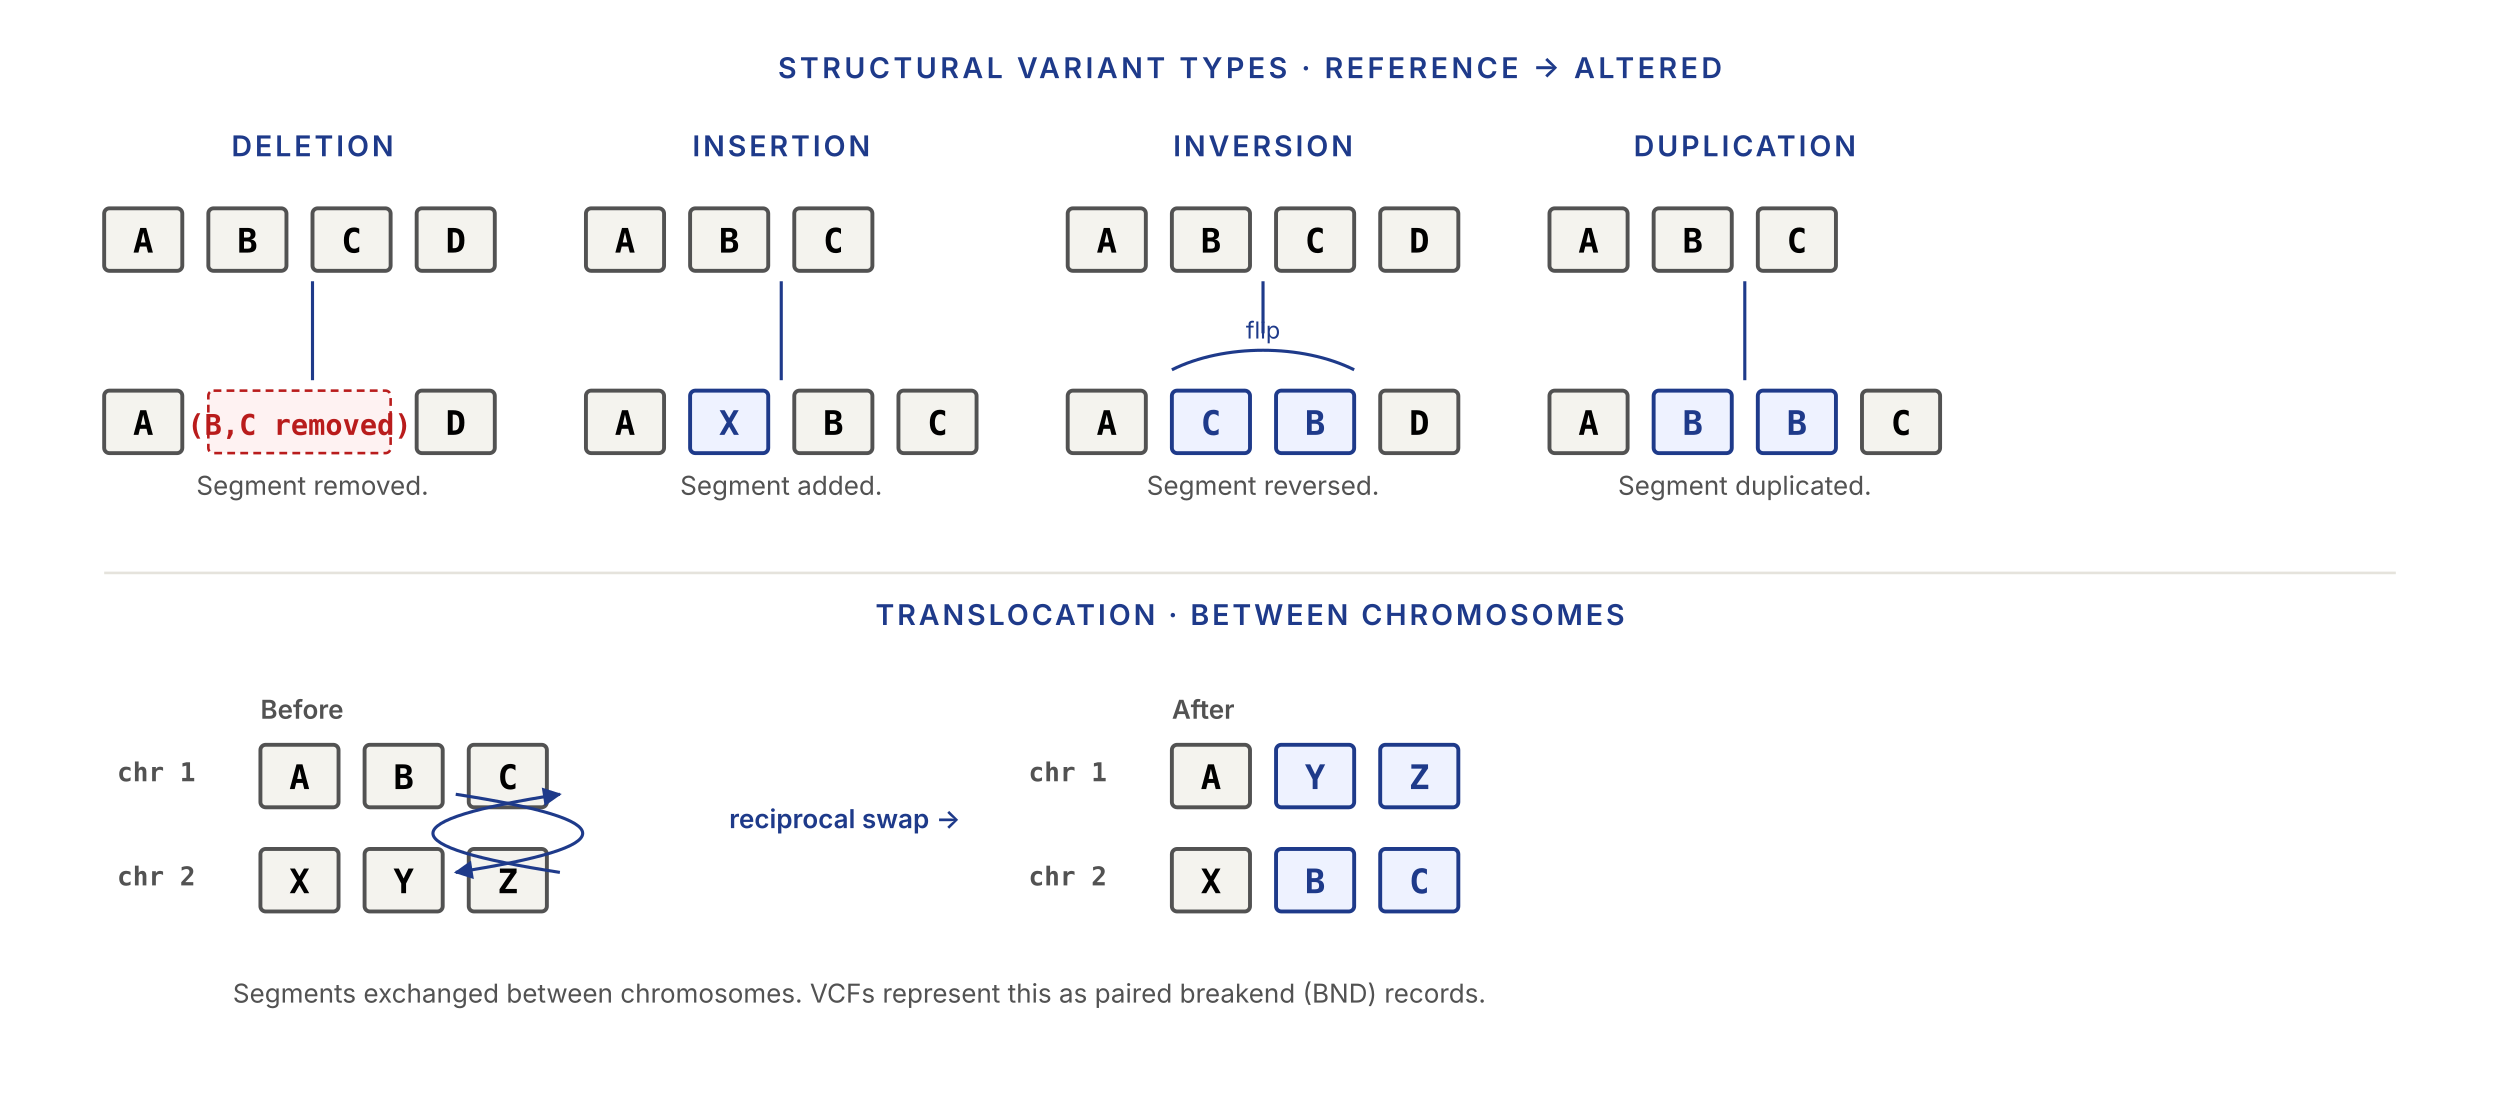
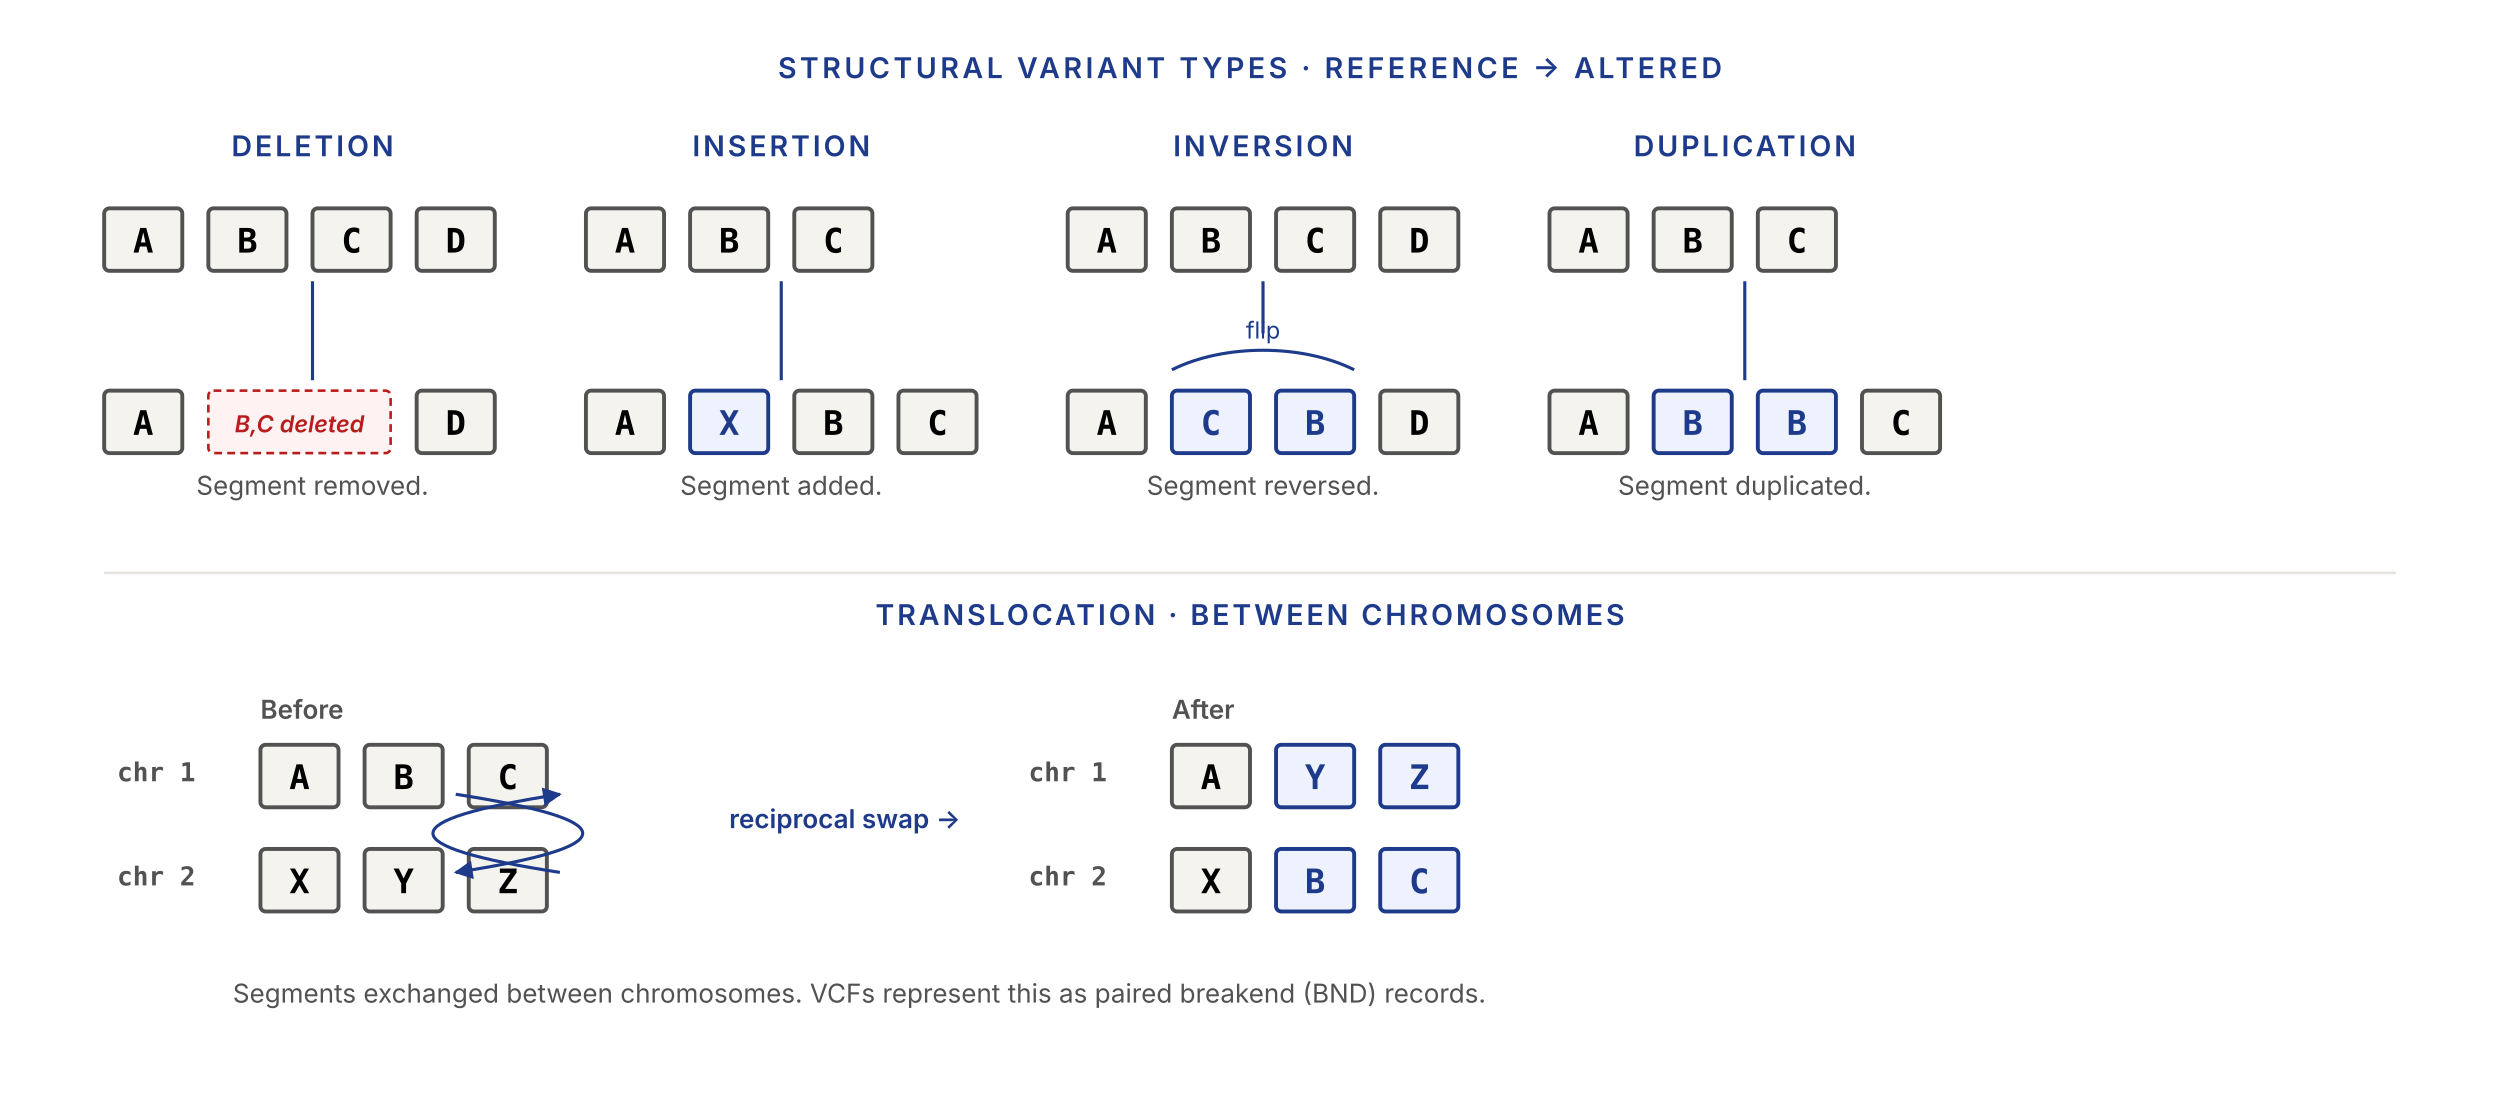
<svg xmlns="http://www.w3.org/2000/svg" viewBox="0 0 960 420" role="img" aria-labelledby="t d">
  <text x="480" y="30" text-anchor="middle" font-family="Inter, sans-serif" font-size="11" font-weight="600" fill="#1e3a8a" letter-spacing="0.12em">STRUCTURAL VARIANT TYPES · REFERENCE → ALTERED</text>
  <g transform="translate(30 60)">
    <text x="90" y="0" text-anchor="middle" font-family="Inter, sans-serif" font-size="11" font-weight="600" fill="#1e3a8a" letter-spacing="0.1em">DELETION</text>
    <g font-family="JetBrains Mono, monospace" font-size="13" font-weight="600" text-anchor="middle">
      <rect x="10" y="20" width="30" height="24" rx="2" fill="#f4f3ee" stroke="#525252" stroke-width="1.5" />
      <text x="25" y="37">A</text>
      <rect x="50" y="20" width="30" height="24" rx="2" fill="#f4f3ee" stroke="#525252" stroke-width="1.5" />
      <text x="65" y="37">B</text>
      <rect x="90" y="20" width="30" height="24" rx="2" fill="#f4f3ee" stroke="#525252" stroke-width="1.5" />
      <text x="105" y="37">C</text>
      <rect x="130" y="20" width="30" height="24" rx="2" fill="#f4f3ee" stroke="#525252" stroke-width="1.5" />
      <text x="145" y="37">D</text>
    </g>
    <g font-family="JetBrains Mono, monospace" font-size="13" font-weight="600" text-anchor="middle">
      <rect x="10" y="90" width="30" height="24" rx="2" fill="#f4f3ee" stroke="#525252" stroke-width="1.5" />
      <text x="25" y="107">A</text>
      <rect x="130" y="90" width="30" height="24" rx="2" fill="#f4f3ee" stroke="#525252" stroke-width="1.5" />
      <text x="145" y="107">D</text>
      <rect x="50" y="90" width="70" height="24" rx="2" fill="#fef2f2" stroke="#b91c1c" stroke-width="1" stroke-dasharray="3 2" />
-       <text x="85" y="107" fill="#b91c1c" font-size="11">(B,C removed)</text>
+       <text x="85" y="106" fill="#b91c1c" font-size="9" font-family="Inter, sans-serif" font-style="italic">B,C deleted</text>
    </g>
    <line x1="90" y1="48" x2="90" y2="86" stroke="#1e3a8a" stroke-width="1.2" />
    <text x="90" y="130" text-anchor="middle" font-family="Inter, sans-serif" font-size="10" fill="#525252">Segment removed.</text>
  </g>
  <g transform="translate(215 60)">
    <text x="85" y="0" text-anchor="middle" font-family="Inter, sans-serif" font-size="11" font-weight="600" fill="#1e3a8a" letter-spacing="0.1em">INSERTION</text>
    <g font-family="JetBrains Mono, monospace" font-size="13" font-weight="600" text-anchor="middle">
      <rect x="10" y="20" width="30" height="24" rx="2" fill="#f4f3ee" stroke="#525252" stroke-width="1.5" />
      <text x="25" y="37">A</text>
      <rect x="50" y="20" width="30" height="24" rx="2" fill="#f4f3ee" stroke="#525252" stroke-width="1.5" />
      <text x="65" y="37">B</text>
      <rect x="90" y="20" width="30" height="24" rx="2" fill="#f4f3ee" stroke="#525252" stroke-width="1.5" />
      <text x="105" y="37">C</text>
    </g>
    <g font-family="JetBrains Mono, monospace" font-size="13" font-weight="600" text-anchor="middle">
      <rect x="10" y="90" width="30" height="24" rx="2" fill="#f4f3ee" stroke="#525252" stroke-width="1.5" />
      <text x="25" y="107">A</text>
      <rect x="50" y="90" width="30" height="24" rx="2" fill="#eef2ff" stroke="#1e3a8a" stroke-width="1.5" />
      <text x="65" y="107" fill="#1e3a8a">X</text>
      <rect x="90" y="90" width="30" height="24" rx="2" fill="#f4f3ee" stroke="#525252" stroke-width="1.5" />
      <text x="105" y="107">B</text>
      <rect x="130" y="90" width="30" height="24" rx="2" fill="#f4f3ee" stroke="#525252" stroke-width="1.5" />
      <text x="145" y="107">C</text>
    </g>
    <line x1="85" y1="48" x2="85" y2="86" stroke="#1e3a8a" stroke-width="1.2" />
    <text x="85" y="130" text-anchor="middle" font-family="Inter, sans-serif" font-size="10" fill="#525252">Segment added.</text>
  </g>
  <g transform="translate(400 60)">
    <text x="85" y="0" text-anchor="middle" font-family="Inter, sans-serif" font-size="11" font-weight="600" fill="#1e3a8a" letter-spacing="0.1em">INVERSION</text>
    <g font-family="JetBrains Mono, monospace" font-size="13" font-weight="600" text-anchor="middle">
      <rect x="10" y="20" width="30" height="24" rx="2" fill="#f4f3ee" stroke="#525252" stroke-width="1.5" />
      <text x="25" y="37">A</text>
      <rect x="50" y="20" width="30" height="24" rx="2" fill="#f4f3ee" stroke="#525252" stroke-width="1.5" />
      <text x="65" y="37">B</text>
      <rect x="90" y="20" width="30" height="24" rx="2" fill="#f4f3ee" stroke="#525252" stroke-width="1.5" />
      <text x="105" y="37">C</text>
      <rect x="130" y="20" width="30" height="24" rx="2" fill="#f4f3ee" stroke="#525252" stroke-width="1.5" />
      <text x="145" y="37">D</text>
    </g>
    <g font-family="JetBrains Mono, monospace" font-size="13" font-weight="600" text-anchor="middle">
      <rect x="10" y="90" width="30" height="24" rx="2" fill="#f4f3ee" stroke="#525252" stroke-width="1.5" />
      <text x="25" y="107">A</text>
      <rect x="50" y="90" width="30" height="24" rx="2" fill="#eef2ff" stroke="#1e3a8a" stroke-width="1.5" />
      <text x="65" y="107" fill="#1e3a8a">C</text>
      <rect x="90" y="90" width="30" height="24" rx="2" fill="#eef2ff" stroke="#1e3a8a" stroke-width="1.5" />
      <text x="105" y="107" fill="#1e3a8a">B</text>
      <rect x="130" y="90" width="30" height="24" rx="2" fill="#f4f3ee" stroke="#525252" stroke-width="1.5" />
      <text x="145" y="107">D</text>
    </g>
    <path d="M 50 82 C 70 72, 100 72, 120 82" fill="none" stroke="#1e3a8a" stroke-width="1.2" />
    <text x="85" y="70" text-anchor="middle" font-family="Inter, sans-serif" font-size="9" fill="#1e3a8a">flip</text>
    <line x1="85" y1="48" x2="85" y2="68" stroke="#1e3a8a" stroke-width="1.2" />
    <text x="85" y="130" text-anchor="middle" font-family="Inter, sans-serif" font-size="10" fill="#525252">Segment reversed.</text>
  </g>
  <g transform="translate(585 60)">
    <text x="85" y="0" text-anchor="middle" font-family="Inter, sans-serif" font-size="11" font-weight="600" fill="#1e3a8a" letter-spacing="0.1em">DUPLICATION</text>
    <g font-family="JetBrains Mono, monospace" font-size="13" font-weight="600" text-anchor="middle">
      <rect x="10" y="20" width="30" height="24" rx="2" fill="#f4f3ee" stroke="#525252" stroke-width="1.5" />
      <text x="25" y="37">A</text>
      <rect x="50" y="20" width="30" height="24" rx="2" fill="#f4f3ee" stroke="#525252" stroke-width="1.5" />
      <text x="65" y="37">B</text>
      <rect x="90" y="20" width="30" height="24" rx="2" fill="#f4f3ee" stroke="#525252" stroke-width="1.5" />
      <text x="105" y="37">C</text>
    </g>
    <g font-family="JetBrains Mono, monospace" font-size="13" font-weight="600" text-anchor="middle">
      <rect x="10" y="90" width="30" height="24" rx="2" fill="#f4f3ee" stroke="#525252" stroke-width="1.5" />
      <text x="25" y="107">A</text>
      <rect x="50" y="90" width="30" height="24" rx="2" fill="#eef2ff" stroke="#1e3a8a" stroke-width="1.5" />
      <text x="65" y="107" fill="#1e3a8a">B</text>
      <rect x="90" y="90" width="30" height="24" rx="2" fill="#eef2ff" stroke="#1e3a8a" stroke-width="1.5" />
      <text x="105" y="107" fill="#1e3a8a">B</text>
      <rect x="130" y="90" width="30" height="24" rx="2" fill="#f4f3ee" stroke="#525252" stroke-width="1.5" />
      <text x="145" y="107">C</text>
    </g>
    <line x1="85" y1="48" x2="85" y2="86" stroke="#1e3a8a" stroke-width="1.2" />
    <text x="85" y="130" text-anchor="middle" font-family="Inter, sans-serif" font-size="10" fill="#525252">Segment duplicated.</text>
  </g>
  <line x1="40" y1="220" x2="920" y2="220" stroke="#e5e3dc" stroke-width="1" />
  <g transform="translate(40 240)">
    <text x="440" y="0" text-anchor="middle" font-family="Inter, sans-serif" font-size="11" font-weight="600" fill="#1e3a8a" letter-spacing="0.1em">TRANSLOCATION · BETWEEN CHROMOSOMES</text>
    <text x="60" y="36" font-family="Inter, sans-serif" font-size="10" font-weight="600" fill="#525252">Before</text>
    <g font-family="JetBrains Mono, monospace" font-size="13" font-weight="600" text-anchor="middle">
      <text x="20" y="60" fill="#525252" font-size="10">chr 1</text>
      <rect x="60" y="46" width="30" height="24" rx="2" fill="#f4f3ee" stroke="#525252" stroke-width="1.5" />
      <text x="75" y="63">A</text>
      <rect x="100" y="46" width="30" height="24" rx="2" fill="#f4f3ee" stroke="#525252" stroke-width="1.5" />
      <text x="115" y="63">B</text>
      <rect x="140" y="46" width="30" height="24" rx="2" fill="#f4f3ee" stroke="#525252" stroke-width="1.5" />
      <text x="155" y="63">C</text>
      <text x="20" y="100" fill="#525252" font-size="10">chr 2</text>
      <rect x="60" y="86" width="30" height="24" rx="2" fill="#f4f3ee" stroke="#525252" stroke-width="1.5" />
      <text x="75" y="103">X</text>
      <rect x="100" y="86" width="30" height="24" rx="2" fill="#f4f3ee" stroke="#525252" stroke-width="1.5" />
      <text x="115" y="103">Y</text>
      <rect x="140" y="86" width="30" height="24" rx="2" fill="#f4f3ee" stroke="#525252" stroke-width="1.5" />
      <text x="155" y="103">Z</text>
    </g>
    <g stroke="#1e3a8a" stroke-width="1.2" fill="none">
      <path d="M 135 65 C 200 75, 200 85, 135 95" marker-end="url(#arr-acc-08)" />
      <path d="M 135 95 C 70 85, 70 75, 135 65" marker-end="url(#arr-acc-08)" transform="translate(40 0)" />
    </g>
    <text x="240" y="78" font-family="Inter, sans-serif" font-size="10" font-weight="600" fill="#1e3a8a">reciprocal swap →</text>
    <text x="410" y="36" font-family="Inter, sans-serif" font-size="10" font-weight="600" fill="#525252">After</text>
    <g font-family="JetBrains Mono, monospace" font-size="13" font-weight="600" text-anchor="middle">
      <text x="370" y="60" fill="#525252" font-size="10">chr 1</text>
      <rect x="410" y="46" width="30" height="24" rx="2" fill="#f4f3ee" stroke="#525252" stroke-width="1.5" />
      <text x="425" y="63">A</text>
      <rect x="450" y="46" width="30" height="24" rx="2" fill="#eef2ff" stroke="#1e3a8a" stroke-width="1.5" />
      <text x="465" y="63" fill="#1e3a8a">Y</text>
      <rect x="490" y="46" width="30" height="24" rx="2" fill="#eef2ff" stroke="#1e3a8a" stroke-width="1.5" />
      <text x="505" y="63" fill="#1e3a8a">Z</text>
      <text x="370" y="100" fill="#525252" font-size="10">chr 2</text>
      <rect x="410" y="86" width="30" height="24" rx="2" fill="#f4f3ee" stroke="#525252" stroke-width="1.5" />
      <text x="425" y="103">X</text>
      <rect x="450" y="86" width="30" height="24" rx="2" fill="#eef2ff" stroke="#1e3a8a" stroke-width="1.5" />
      <text x="465" y="103" fill="#1e3a8a">B</text>
      <rect x="490" y="86" width="30" height="24" rx="2" fill="#eef2ff" stroke="#1e3a8a" stroke-width="1.5" />
      <text x="505" y="103" fill="#1e3a8a">C</text>
    </g>
    <text x="290" y="145" text-anchor="middle" font-family="Inter, sans-serif" font-size="10" fill="#525252">Segments exchanged between chromosomes. VCFs represent this as paired breakend (BND) records.</text>
  </g>
  <defs>
    <marker id="arr-acc-08" viewBox="0 0 10 10" refX="9" refY="5" markerWidth="6" markerHeight="6" orient="auto">
      <path d="M 0 0 L 10 5 L 0 10 z" fill="#1e3a8a" />
    </marker>
  </defs>
</svg>
